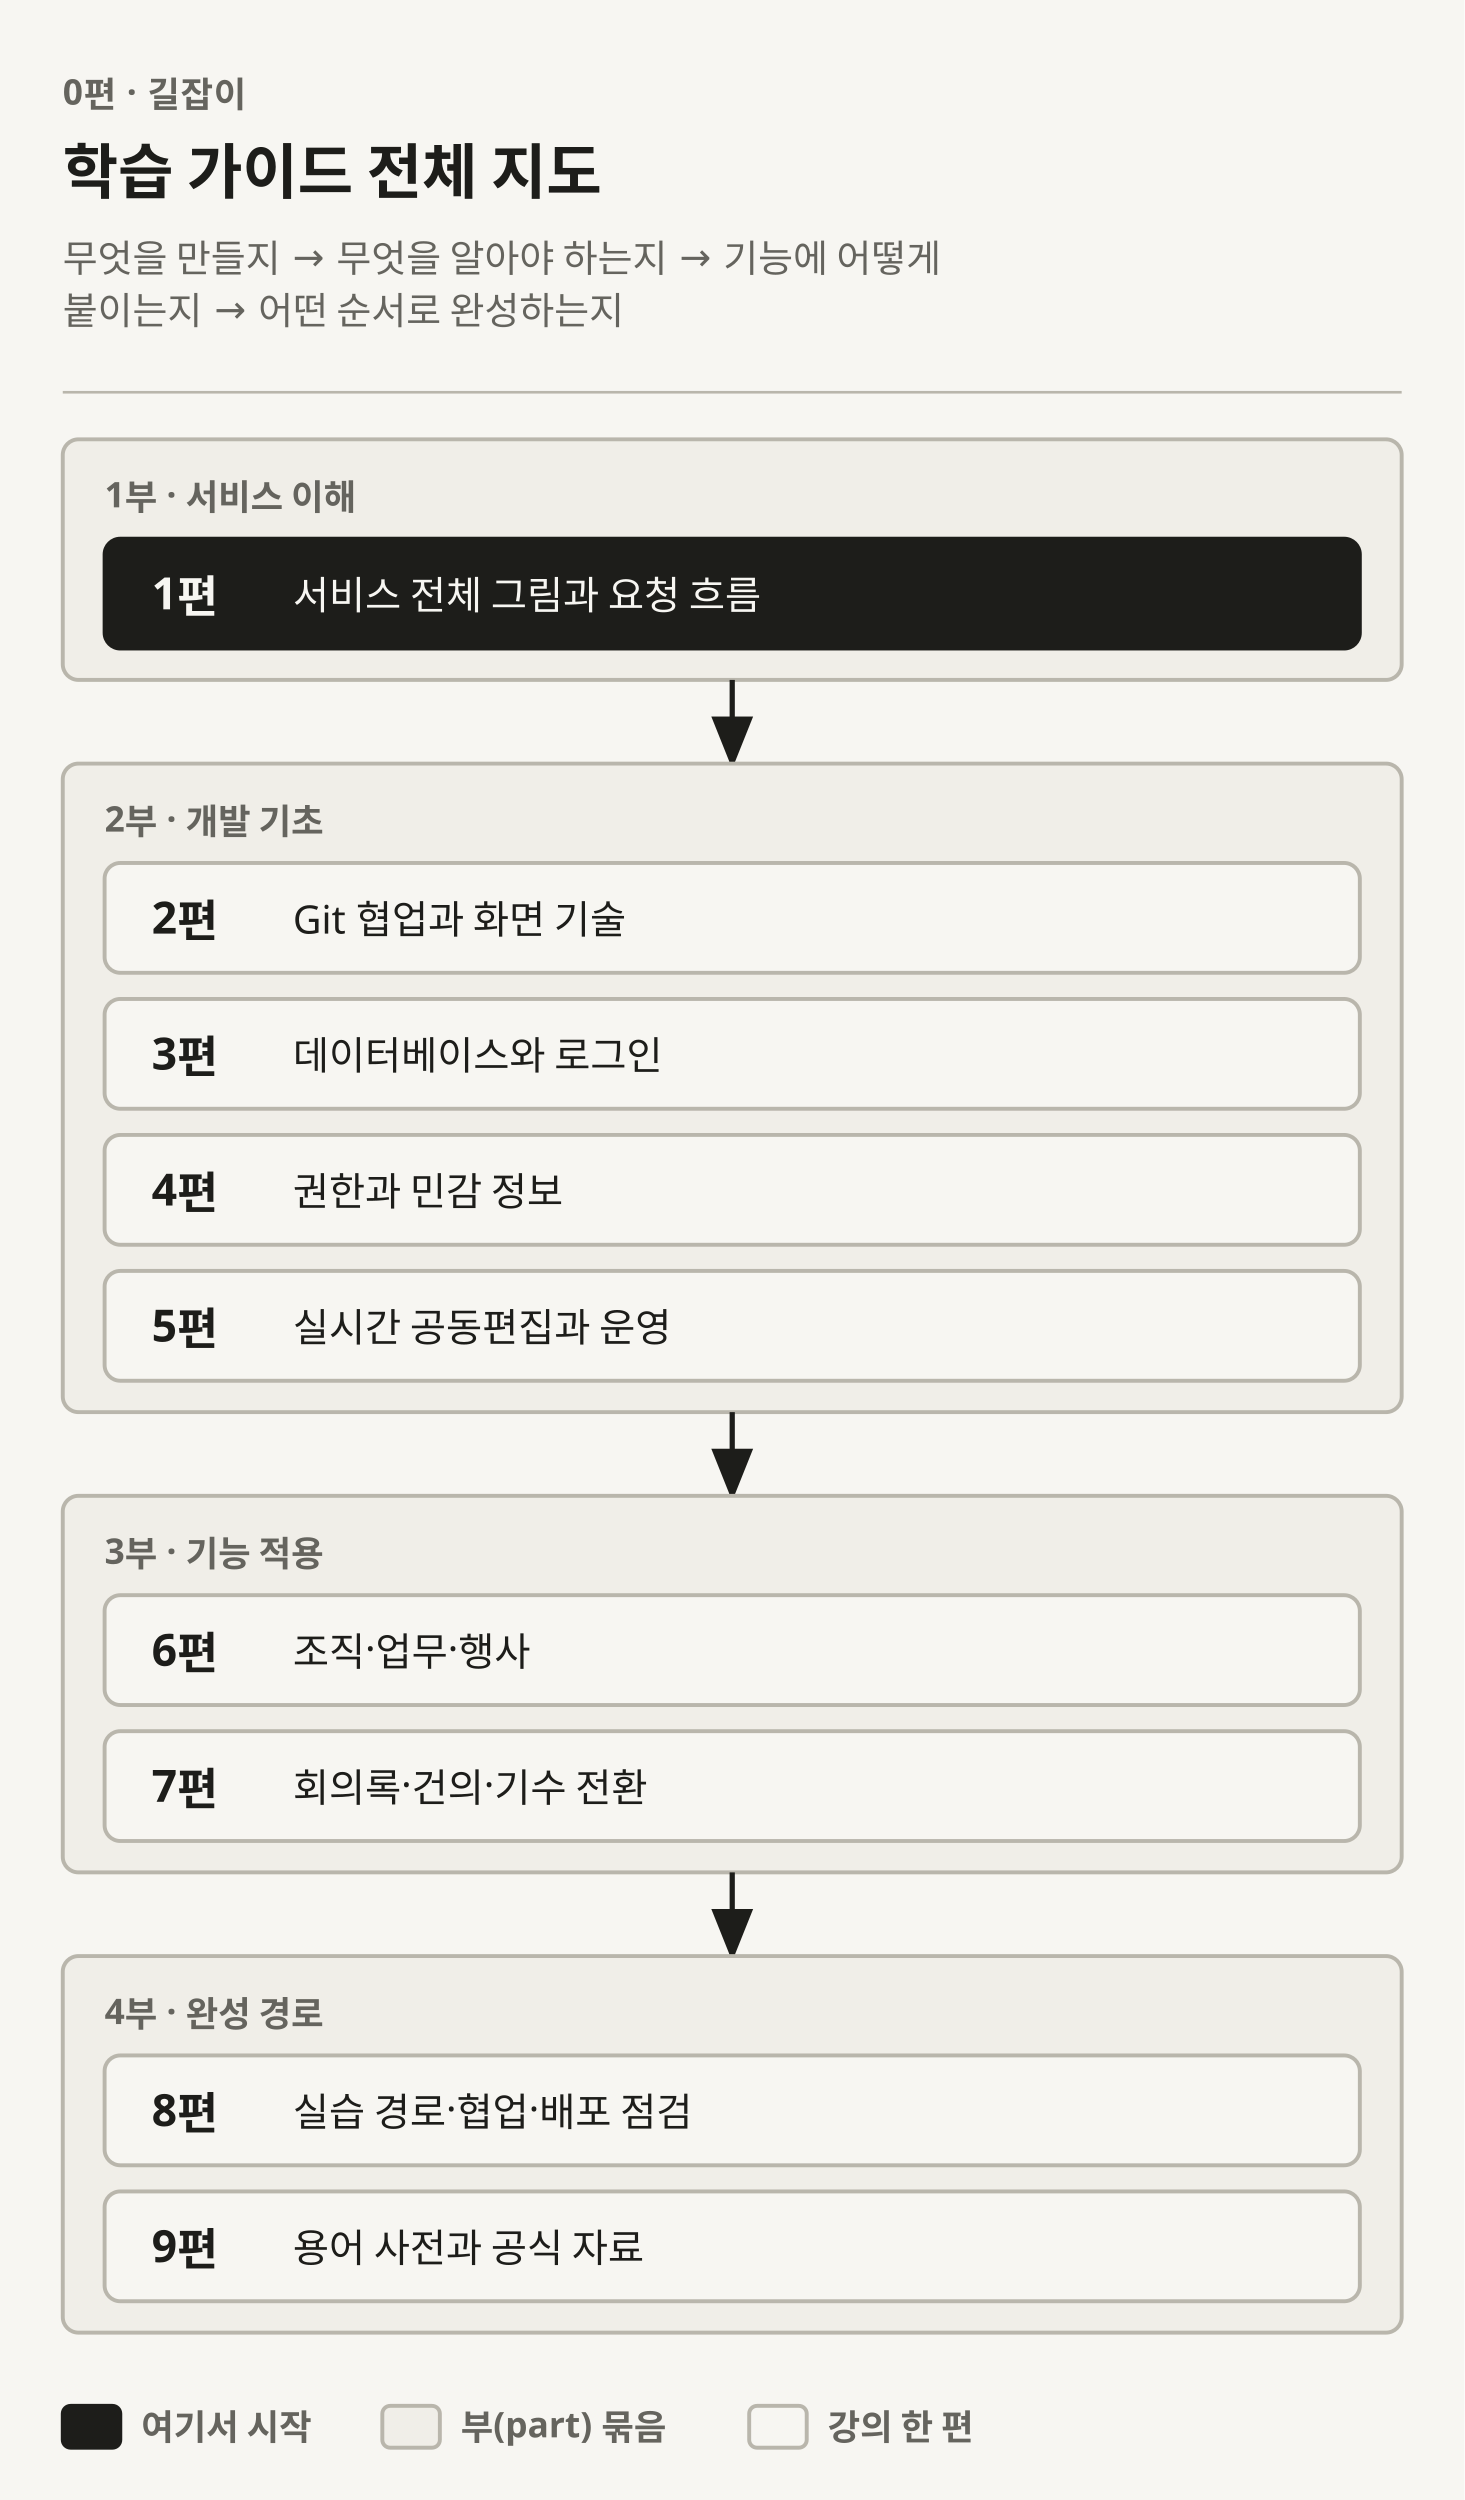
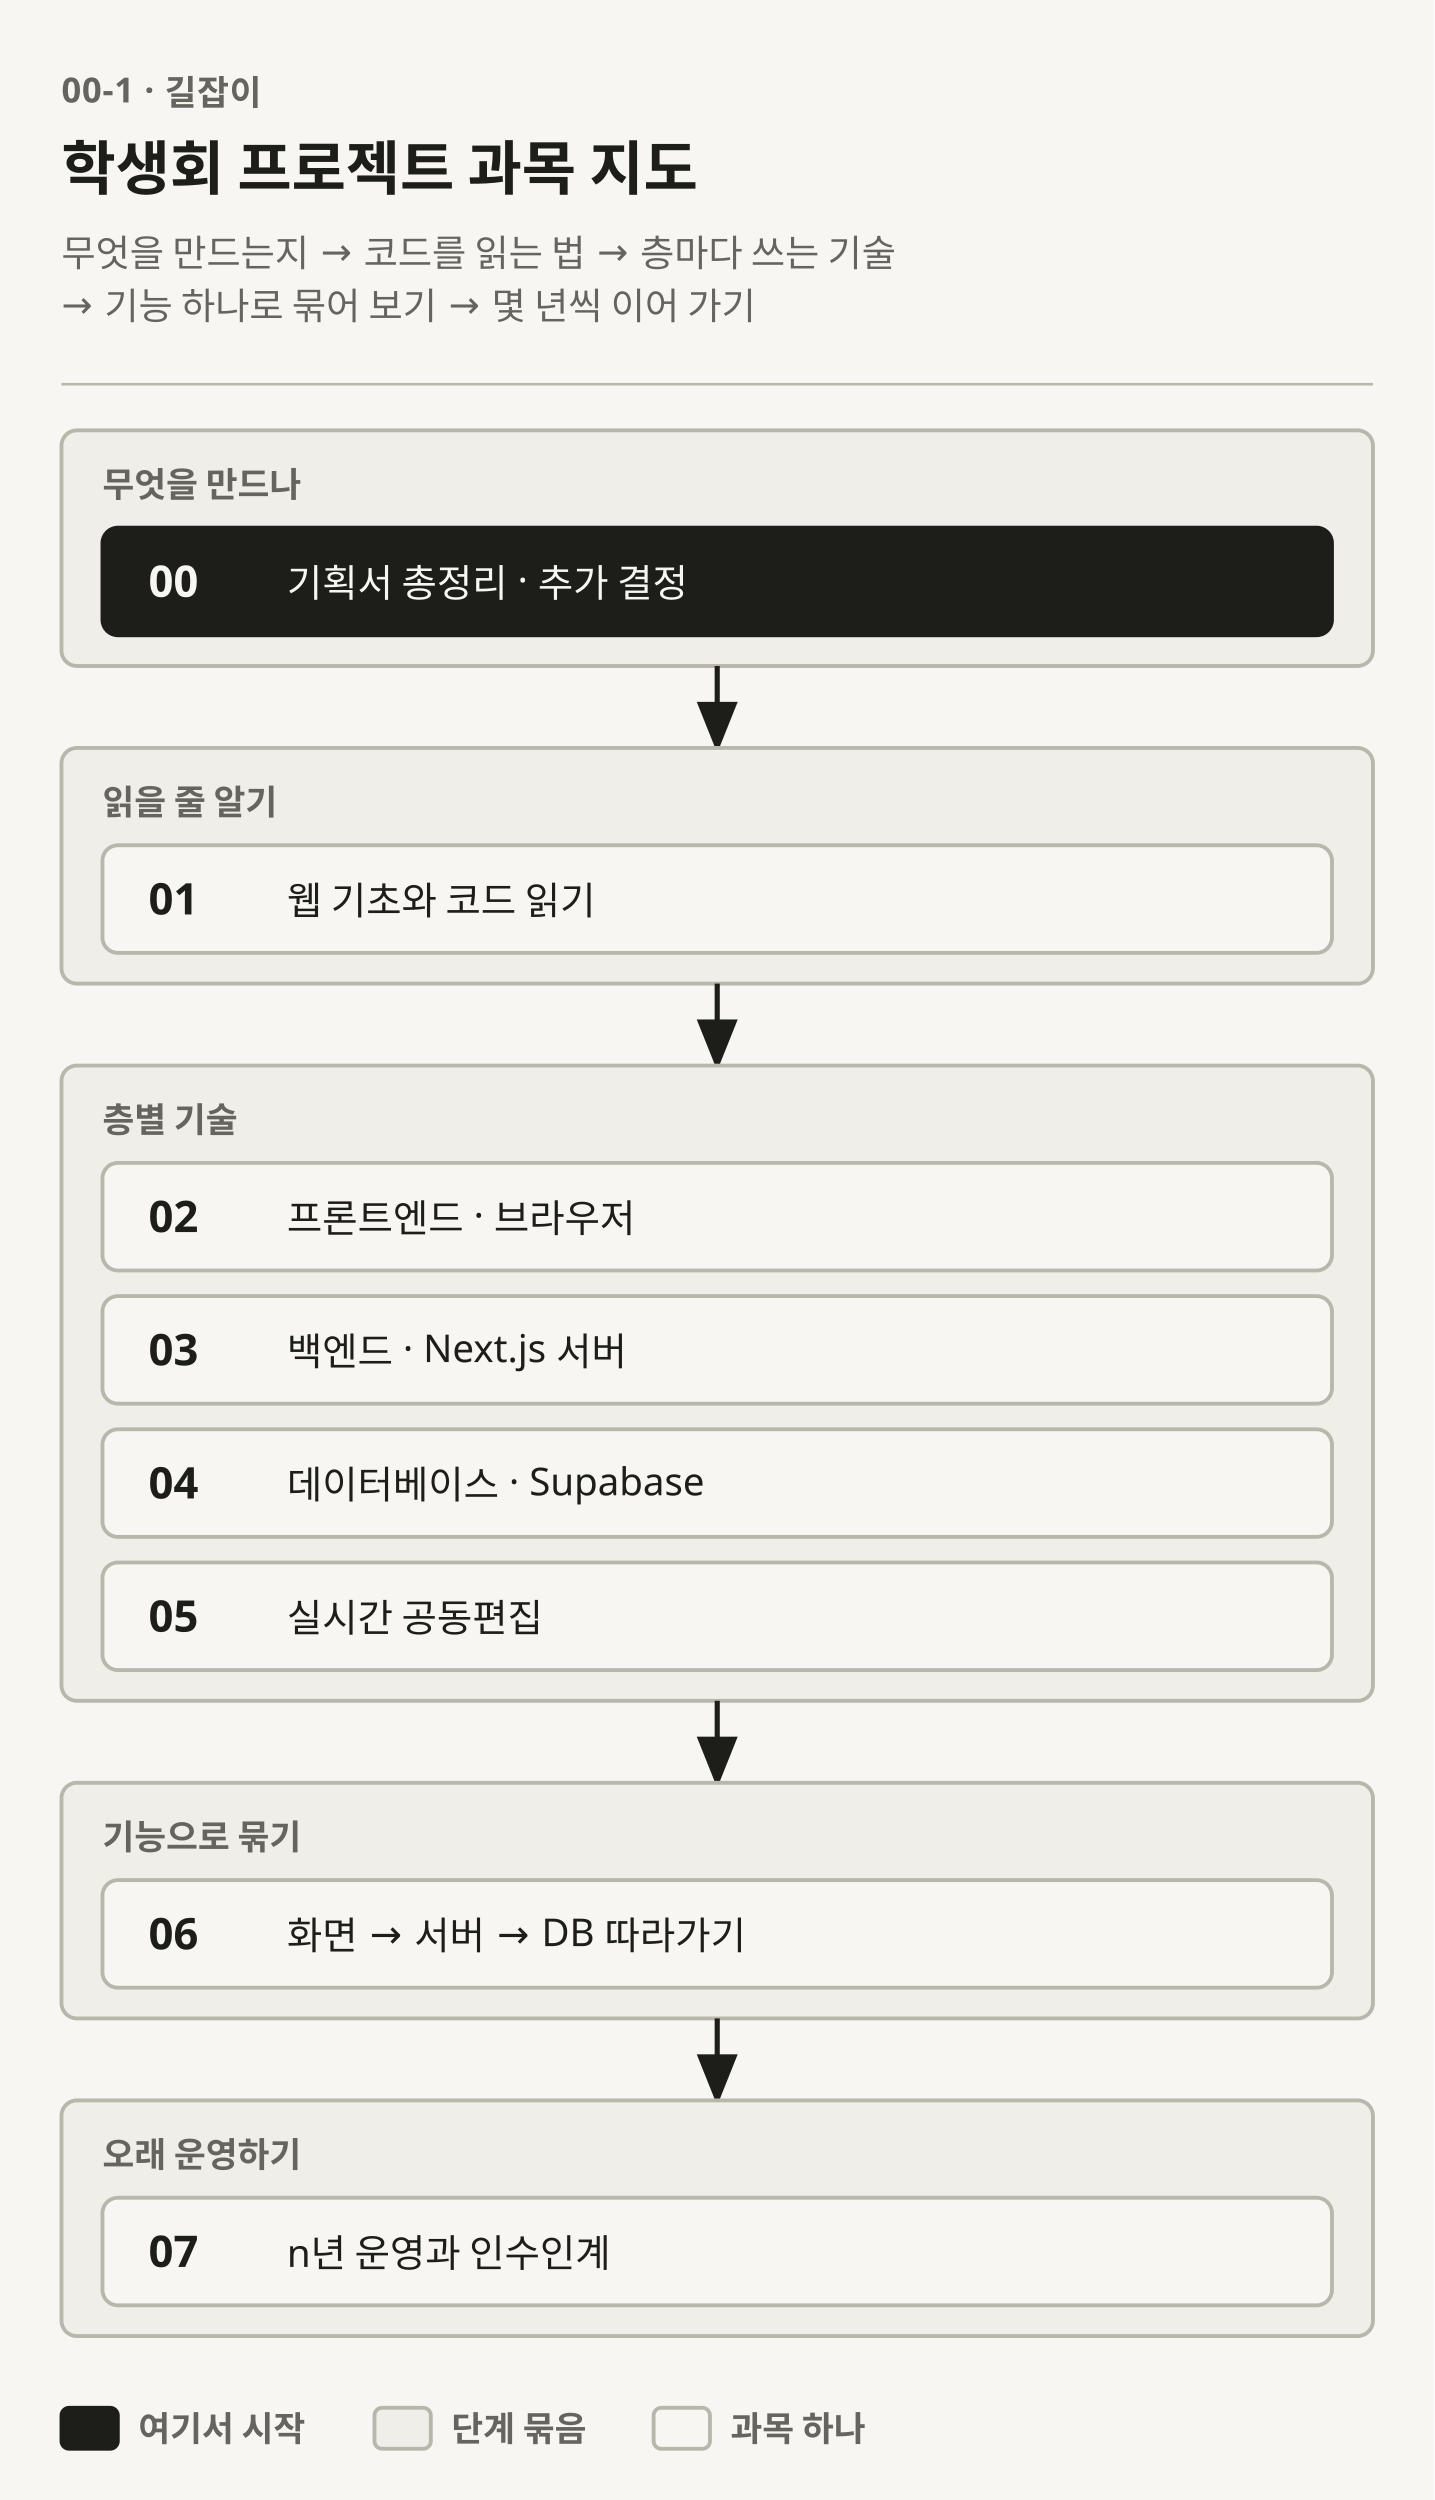
- <svg xmlns="http://www.w3.org/2000/svg" viewBox="0 0 560 956" role="img" aria-labelledby="cpg-00-course-map-title cpg-00-course-map-desc">
+ <svg xmlns="http://www.w3.org/2000/svg" viewBox="0 0 560 976" role="img" aria-labelledby="cpg-00-course-map-title cpg-00-course-map-desc">
  <defs>
    <marker id="cpg-00-course-map-a" markerWidth="10" markerHeight="8" refX="9" refY="4" orient="auto-start-reverse">
      <path d="M0,0 L10,4 L0,8 Z" fill="#1d1d1a" />
    </marker>
    <marker id="cpg-00-course-map-m" markerWidth="10" markerHeight="8" refX="9" refY="4" orient="auto-start-reverse">
      <path d="M0,0 L10,4 L0,8 Z" fill="#65645e" />
    </marker>
  </defs>
  <style>.bg{fill:#f7f6f2}.rule{stroke:#b9b6ac;stroke-width:1;fill:none}.node{fill:#f7f6f2;stroke:#b9b6ac;stroke-width:1.5}.zone{fill:#f0eee8;stroke:#b9b6ac;stroke-width:1.5}.deep{fill:#e4e1d8;stroke:#b9b6ac;stroke-width:1.5}.focal{fill:#1d1d1a;stroke:#1d1d1a;stroke-width:1.5}.outside{fill:#f7f6f2;stroke:#65645e;stroke-width:1.5;stroke-dasharray:6 4}.flow{stroke:#1d1d1a;stroke-width:2;fill:none;marker-end:url(#cpg-00-course-map-a)}.dash{stroke:#65645e;stroke-width:1.8;fill:none;stroke-dasharray:7 5;marker-end:url(#cpg-00-course-map-m)}.line{stroke:#1d1d1a;stroke-width:2;fill:none}.soft{stroke:#929087;stroke-width:1.4;fill:none}.boundary{stroke:#65645e;stroke-width:1.5;fill:none;stroke-dasharray:8 6}.mask{fill:#f7f6f2;stroke:none}.tag{font:600 13.5px 'Pretendard','Noto Sans KR','Apple SD Gothic Neo','Malgun Gothic',sans-serif;fill:#65645e;letter-spacing:.02em}.title{font:700 23px 'Pretendard','Noto Sans KR','Apple SD Gothic Neo','Malgun Gothic',sans-serif;fill:#1d1d1a}.subtitle{font:400 14.5px 'Pretendard','Noto Sans KR','Apple SD Gothic Neo','Malgun Gothic',sans-serif;fill:#65645e}.name{font:700 17px 'Pretendard','Noto Sans KR','Apple SD Gothic Neo','Malgun Gothic',sans-serif;fill:#1d1d1a}.body{font:400 15px 'Pretendard','Noto Sans KR','Apple SD Gothic Neo','Malgun Gothic',sans-serif;fill:#1d1d1a}.code{font:500 14px 'D2Coding','JetBrains Mono','Consolas',monospace;fill:#1d1d1a}.small{font:600 13.5px 'Pretendard','Noto Sans KR','Apple SD Gothic Neo','Malgun Gothic',sans-serif;fill:#65645e}.lab{font:700 13.5px 'Pretendard','Noto Sans KR','Apple SD Gothic Neo','Malgun Gothic',sans-serif;fill:#1d1d1a}.inv{fill:#f7f6f2}.big{font:800 22px 'Pretendard','Noto Sans KR','Apple SD Gothic Neo','Malgun Gothic',sans-serif;fill:#1d1d1a}</style>
-   <rect class="bg" width="560" height="956" />
-   <text class="tag" x="24" y="40">0편 · 길잡이</text>
-   <text class="title" x="24" y="74">학습 가이드 전체 지도</text>
-   <text class="subtitle" x="24" y="104">무엇을 만들지 → 무엇을 알아야 하는지 → 기능에 어떻게</text>
-   <text class="subtitle" x="24" y="124">붙이는지 → 어떤 순서로 완성하는지</text>
+   <rect class="bg" width="560" height="976" />
+   <text class="tag" x="24" y="40">00-1 · 길잡이</text>
+   <text class="title" x="24" y="74">학생회 프로젝트 과목 지도</text>
+   <text class="subtitle" x="24" y="104">무엇을 만드는지 → 코드를 읽는 법 → 층마다 쓰는 기술</text>
+   <text class="subtitle" x="24" y="124">→ 기능 하나로 묶어 보기 → 몇 년씩 이어 가기</text>
  <line class="rule" x1="24" y1="150" x2="536" y2="150" />
  <rect class="zone" x="24" y="168" width="512" height="92" rx="6" />
-   <text class="small" x="40" y="194">1부 · 서비스 이해</text>
+   <text class="small" x="40" y="194">무엇을 만드나</text>
  <rect class="focal" x="40" y="206" width="480" height="42" rx="6" />
-   <text class="name inv" x="58" y="233">1편</text>
-   <text class="body inv" x="112" y="233">서비스 전체 그림과 요청 흐름</text>
+   <text class="name inv" x="58" y="233">00</text>
+   <text class="body inv" x="112" y="233">기획서 총정리 · 추가 결정</text>
  <path class="flow" d="M280 260 V292" />
-   <rect class="zone" x="24" y="292" width="512" height="248" rx="6" />
-   <text class="small" x="40" y="318">2부 · 개발 기초</text>
+   <rect class="zone" x="24" y="292" width="512" height="92" rx="6" />
+   <text class="small" x="40" y="318">읽을 줄 알기</text>
  <rect class="node" x="40" y="330" width="480" height="42" rx="6" />
-   <text class="name" x="58" y="357">2편</text>
-   <text class="body" x="112" y="357">Git 협업과 화면 기술</text>
-   <rect class="node" x="40" y="382" width="480" height="42" rx="6" />
-   <text class="name" x="58" y="409">3편</text>
-   <text class="body" x="112" y="409">데이터베이스와 로그인</text>
-   <rect class="node" x="40" y="434" width="480" height="42" rx="6" />
-   <text class="name" x="58" y="461">4편</text>
-   <text class="body" x="112" y="461">권한과 민감 정보</text>
-   <rect class="node" x="40" y="486" width="480" height="42" rx="6" />
-   <text class="name" x="58" y="513">5편</text>
-   <text class="body" x="112" y="513">실시간 공동편집과 운영</text>
-   <path class="flow" d="M280 540 V572" />
-   <rect class="zone" x="24" y="572" width="512" height="144" rx="6" />
-   <text class="small" x="40" y="598">3부 · 기능 적용</text>
+   <text class="name" x="58" y="357">01</text>
+   <text class="body" x="112" y="357">웹 기초와 코드 읽기</text>
+   <path class="flow" d="M280 384 V416" />
+   <rect class="zone" x="24" y="416" width="512" height="248" rx="6" />
+   <text class="small" x="40" y="442">층별 기술</text>
+   <rect class="node" x="40" y="454" width="480" height="42" rx="6" />
+   <text class="name" x="58" y="481">02</text>
+   <text class="body" x="112" y="481">프론트엔드 · 브라우저</text>
+   <rect class="node" x="40" y="506" width="480" height="42" rx="6" />
+   <text class="name" x="58" y="533">03</text>
+   <text class="body" x="112" y="533">백엔드 · Next.js 서버</text>
+   <rect class="node" x="40" y="558" width="480" height="42" rx="6" />
+   <text class="name" x="58" y="585">04</text>
+   <text class="body" x="112" y="585">데이터베이스 · Supabase</text>
  <rect class="node" x="40" y="610" width="480" height="42" rx="6" />
-   <text class="name" x="58" y="637">6편</text>
-   <text class="body" x="112" y="637">조직·업무·행사</text>
-   <rect class="node" x="40" y="662" width="480" height="42" rx="6" />
-   <text class="name" x="58" y="689">7편</text>
-   <text class="body" x="112" y="689">회의록·건의·기수 전환</text>
-   <path class="flow" d="M280 716 V748" />
-   <rect class="zone" x="24" y="748" width="512" height="144" rx="6" />
-   <text class="small" x="40" y="774">4부 · 완성 경로</text>
-   <rect class="node" x="40" y="786" width="480" height="42" rx="6" />
-   <text class="name" x="58" y="813">8편</text>
-   <text class="body" x="112" y="813">실습 경로·협업·배포 점검</text>
-   <rect class="node" x="40" y="838" width="480" height="42" rx="6" />
-   <text class="name" x="58" y="865">9편</text>
-   <text class="body" x="112" y="865">용어 사전과 공식 자료</text>
-   <rect class="focal" x="24" y="920" width="22" height="16" rx="3" />
-   <text class="small" x="54" y="933">여기서 시작</text>
-   <rect class="zone" x="146.2" y="920" width="22" height="16" rx="3" />
-   <text class="small" x="176.2" y="933">부(part) 묶음</text>
-   <rect class="node" x="286.49" y="920" width="22" height="16" rx="3" />
-   <text class="small" x="316.49" y="933">강의 한 편</text>
+   <text class="name" x="58" y="637">05</text>
+   <text class="body" x="112" y="637">실시간 공동편집</text>
+   <path class="flow" d="M280 664 V696" />
+   <rect class="zone" x="24" y="696" width="512" height="92" rx="6" />
+   <text class="small" x="40" y="722">기능으로 묶기</text>
+   <rect class="node" x="40" y="734" width="480" height="42" rx="6" />
+   <text class="name" x="58" y="761">06</text>
+   <text class="body" x="112" y="761">화면 → 서버 → DB 따라가기</text>
+   <path class="flow" d="M280 788 V820" />
+   <rect class="zone" x="24" y="820" width="512" height="92" rx="6" />
+   <text class="small" x="40" y="846">오래 운영하기</text>
+   <rect class="node" x="40" y="858" width="480" height="42" rx="6" />
+   <text class="name" x="58" y="885">07</text>
+   <text class="body" x="112" y="885">n년 운영과 인수인계</text>
+   <rect class="focal" x="24" y="940" width="22" height="16" rx="3" />
+   <text class="small" x="54" y="953">여기서 시작</text>
+   <rect class="zone" x="146.2" y="940" width="22" height="16" rx="3" />
+   <text class="small" x="176.2" y="953">단계 묶음</text>
+   <rect class="node" x="255.17" y="940" width="22" height="16" rx="3" />
+   <text class="small" x="285.17" y="953">과목 하나</text>
</svg>
